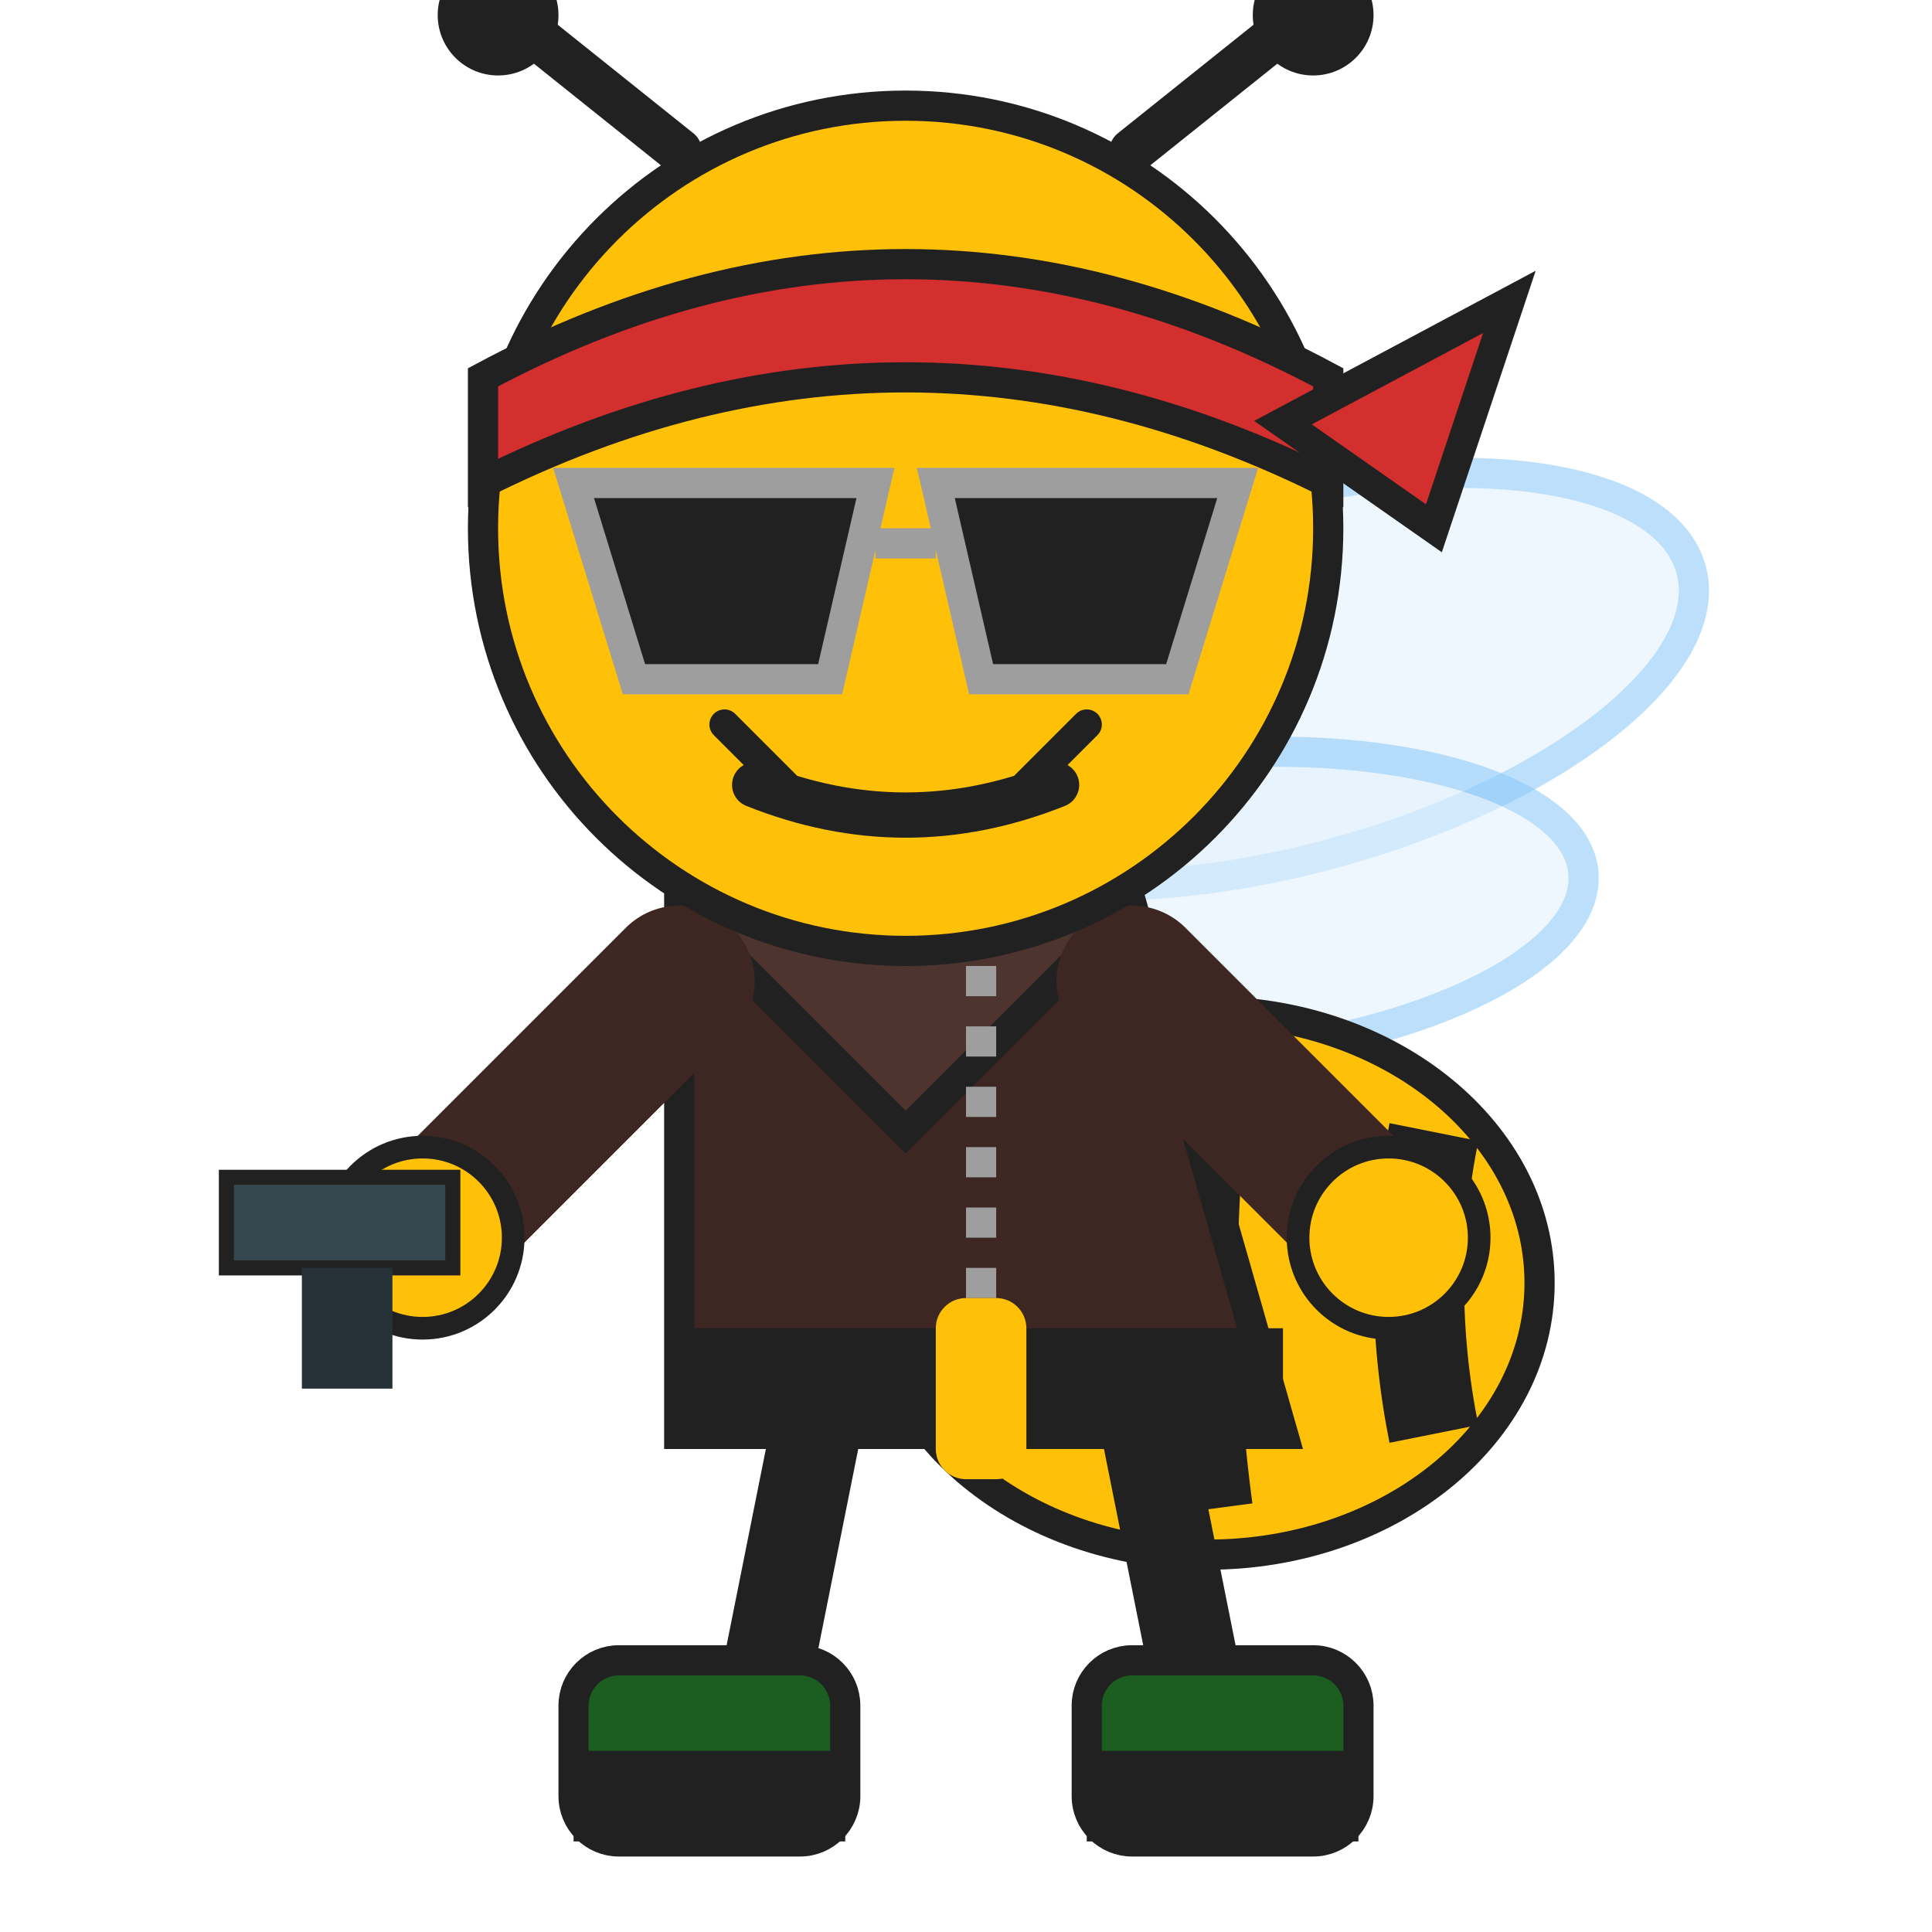
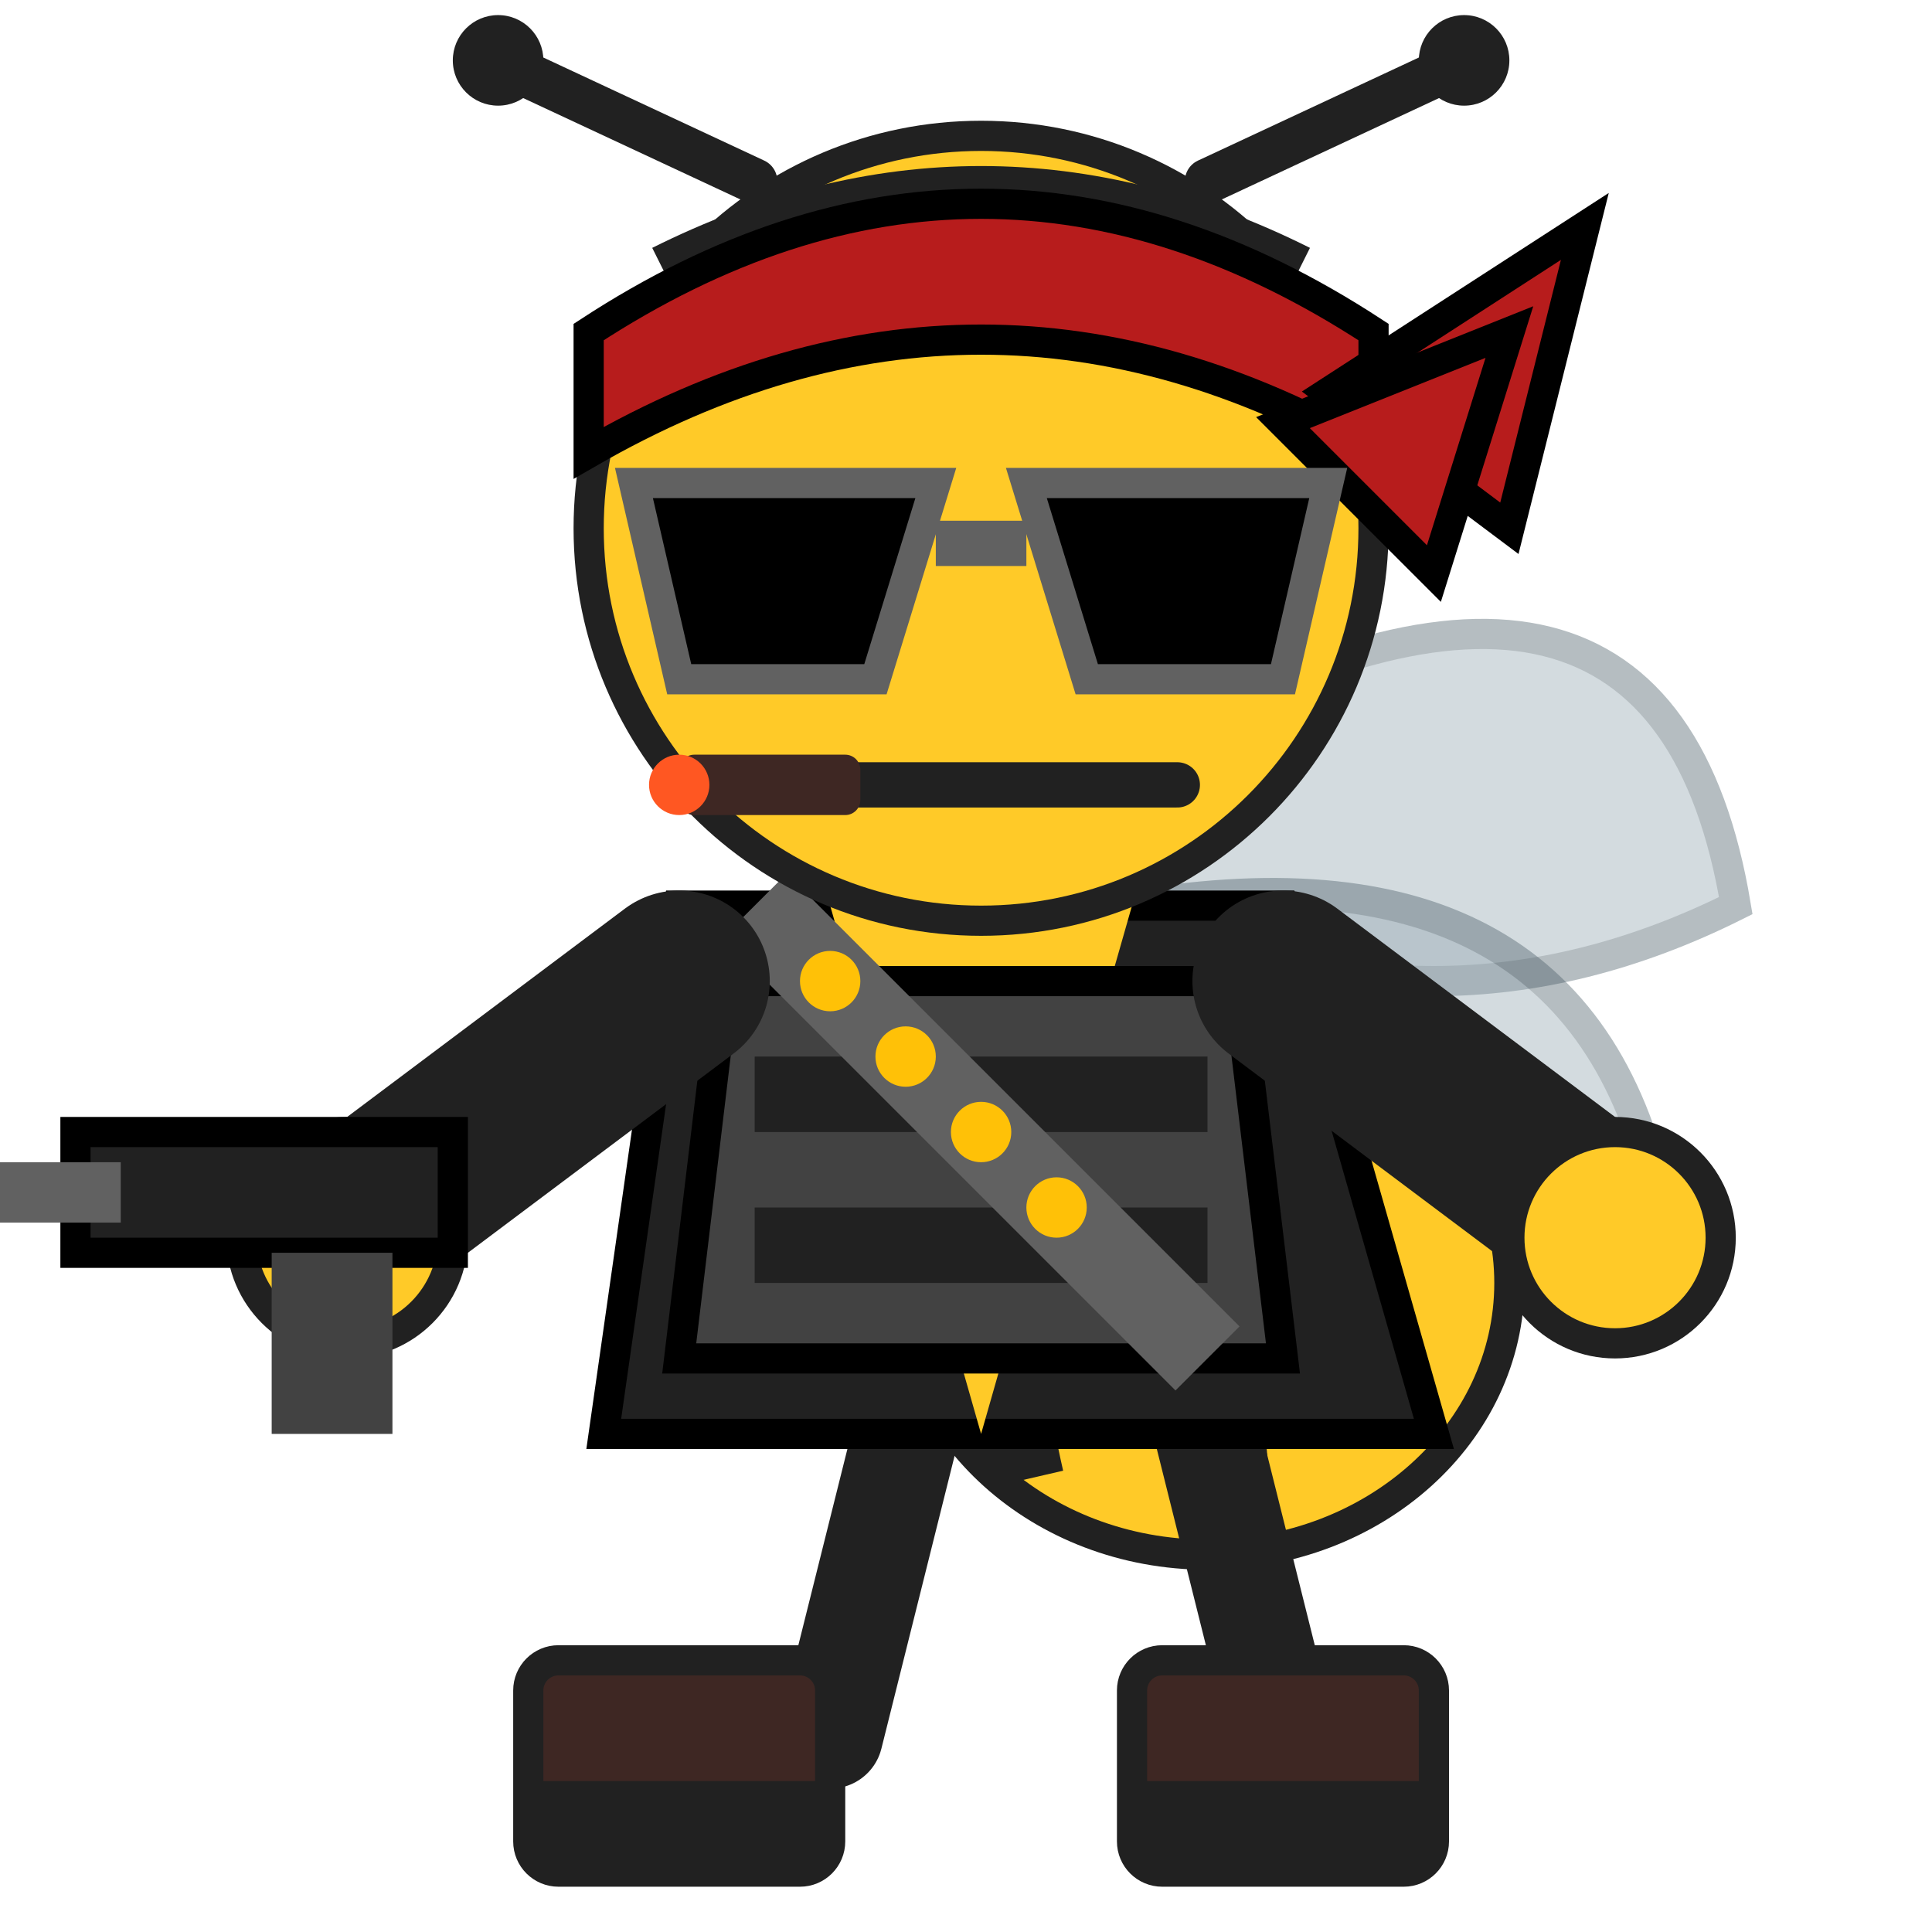
<svg xmlns="http://www.w3.org/2000/svg" width="128" height="128" viewBox="0 0 128 128">
-   <ellipse cx="85" cy="45" rx="28" ry="12" fill="#E3F2FD" opacity="0.6" stroke="#90CAF9" stroke-width="2" transform="rotate(-15 85 45)" />
-   <ellipse cx="80" cy="60" rx="25" ry="10" fill="#E3F2FD" opacity="0.6" stroke="#90CAF9" stroke-width="2" transform="rotate(-5 80 60)" />
-   <ellipse cx="80" cy="85" rx="22" ry="18" fill="#FFC107" stroke="#212121" stroke-width="2" />
-   <path d="M 65 75 Q 63 85 65 95" stroke="#212121" stroke-width="6" fill="none" />
-   <path d="M 80 70 Q 78 85 80 100" stroke="#212121" stroke-width="6" fill="none" />
-   <path d="M 95 75 Q 93 85 95 95" stroke="#212121" stroke-width="6" fill="none" />
-   <path d="M 55 90 L 50 115 L 45 115" stroke="#212121" stroke-width="6" fill="none" stroke-linejoin="round" />
-   <rect x="38" y="110" width="18" height="12" rx="3" fill="#1B5E20" stroke="#212121" stroke-width="2" />
-   <rect x="38" y="116" width="18" height="6" fill="#212121" />
-   <path d="M 75 90 L 80 115 L 85 115" stroke="#212121" stroke-width="6" fill="none" stroke-linejoin="round" />
-   <rect x="72" y="110" width="18" height="12" rx="3" fill="#1B5E20" stroke="#212121" stroke-width="2" />
-   <rect x="72" y="116" width="18" height="6" fill="#212121" />
-   <path d="M 45 60 L 75 60 L 85 95 L 45 95 Z" fill="#3E2723" stroke="#212121" stroke-width="2" />
-   <path d="M 45 60 L 60 75 L 75 60" fill="#4E342E" stroke="#212121" stroke-width="2" />
-   <line x1="65" y1="60" x2="65" y2="95" stroke="#9E9E9E" stroke-width="2" stroke-dasharray="2,2" />
-   <rect x="45" y="88" width="40" height="8" fill="#212121" />
-   <rect x="62" y="86" width="6" height="12" rx="2" fill="#FFC107" />
-   <path d="M 45 65 L 30 80" stroke="#3E2723" stroke-width="10" stroke-linecap="round" />
-   <circle cx="28" cy="82" r="6" fill="#FFC107" stroke="#212121" stroke-width="1.5" />
-   <rect x="15" y="78" width="15" height="6" fill="#37474F" stroke="#212121" stroke-width="1" />
-   <rect x="20" y="84" width="6" height="8" fill="#263238" />
-   <path d="M 75 65 L 90 80" stroke="#3E2723" stroke-width="10" stroke-linecap="round" />
-   <circle cx="92" cy="82" r="6" fill="#FFC107" stroke="#212121" stroke-width="1.5" />
-   <circle cx="60" cy="35" r="28" fill="#FFC107" stroke="#212121" stroke-width="2" />
-   <path d="M 32 25 Q 60 10 88 25 L 88 32 Q 60 18 32 32 Z" fill="#D32F2F" stroke="#212121" stroke-width="2" />
-   <path d="M 85 28 L 100 20 L 95 35 Z" fill="#D32F2F" stroke="#212121" stroke-width="2" />
-   <path d="M 38 32 L 58 32 L 55 45 L 42 45 Z" fill="#212121" stroke="#9E9E9E" stroke-width="2" />
-   <path d="M 62 32 L 82 32 L 78 45 L 65 45 Z" fill="#212121" stroke="#9E9E9E" stroke-width="2" />
-   <line x1="58" y1="36" x2="62" y2="36" stroke="#9E9E9E" stroke-width="2" />
-   <path d="M 50 52 Q 60 56 70 52" stroke="#212121" stroke-width="3" fill="none" stroke-linecap="round" />
-   <path d="M 48 48 L 52 52 M 72 48 L 68 52" stroke="#212121" stroke-width="2" stroke-linecap="round" />
-   <line x1="45" y1="10" x2="35" y2="2" stroke="#212121" stroke-width="3" stroke-linecap="round" />
-   <circle cx="33" cy="1" r="4" fill="#212121" />
-   <line x1="75" y1="10" x2="85" y2="2" stroke="#212121" stroke-width="3" stroke-linecap="round" />
-   <circle cx="87" cy="1" r="4" fill="#212121" />
+   <path d="M 75 50 Q 110 30 115 60 Q 95 70 75 60 Z" fill="#90A4AE" opacity="0.4" stroke="#455A64" stroke-width="2" />
+   <path d="M 75 60 Q 105 55 110 80 Q 90 85 75 70 Z" fill="#90A4AE" opacity="0.4" stroke="#455A64" stroke-width="2" />
+   <ellipse cx="80" cy="85" rx="20" ry="18" fill="#FFCA28" stroke="#212121" stroke-width="2" />
+   <path d="M 68 75 Q 65 85 68 98" stroke="#212121" stroke-width="5" fill="none" />
+   <path d="M 82 70 Q 80 85 82 102" stroke="#212121" stroke-width="5" fill="none" />
+   <path d="M 60 95 L 55 115 L 45 115" stroke="#212121" stroke-width="7" fill="none" stroke-linejoin="round" />
+   <rect x="35" y="110" width="20" height="14" rx="2" fill="#3E2723" stroke="#212121" stroke-width="2" />
+   <rect x="35" y="118" width="20" height="6" fill="#212121" />
+   <path d="M 80 95 L 85 115 L 95 115" stroke="#212121" stroke-width="7" fill="none" stroke-linejoin="round" />
+   <rect x="75" y="110" width="20" height="14" rx="2" fill="#3E2723" stroke="#212121" stroke-width="2" />
+   <rect x="75" y="118" width="20" height="6" fill="#212121" />
+   <path d="M 45 60 L 85 60 L 95 95 L 40 95 Z" fill="#212121" stroke="#000" stroke-width="2" />
+   <path d="M 55 60 L 65 95 L 75 60 Z" fill="#FFCA28" />
+   <path d="M 48 65 L 82 65 L 85 90 L 45 90 Z" fill="#424242" stroke="#000" stroke-width="2" />
+   <rect x="50" y="70" width="30" height="5" fill="#212121" />
+   <rect x="50" y="80" width="30" height="5" fill="#212121" />
+   <path d="M 50 60 L 80 90" stroke="#616161" stroke-width="6" fill="none" />
+   <circle cx="55" cy="65" r="2" fill="#FFC107" />
+   <circle cx="60" cy="70" r="2" fill="#FFC107" />
+   <circle cx="65" cy="75" r="2" fill="#FFC107" />
+   <circle cx="70" cy="80" r="2" fill="#FFC107" />
+   <path d="M 45 65 L 25 80" stroke="#212121" stroke-width="12" stroke-linecap="round" />
+   <circle cx="23" cy="82" r="7" fill="#FFCA28" stroke="#212121" stroke-width="2" />
+   <rect x="5" y="75" width="25" height="8" fill="#212121" stroke="#000" stroke-width="2" />
+   <rect x="18" y="83" width="8" height="12" fill="#424242" />
+   <rect x="0" y="77" width="8" height="4" fill="#616161" />
+   <path d="M 85 65 L 105 80" stroke="#212121" stroke-width="12" stroke-linecap="round" />
+   <circle cx="107" cy="82" r="7" fill="#FFCA28" stroke="#212121" stroke-width="2" />
+   <circle cx="65" cy="35" r="26" fill="#FFCA28" stroke="#212121" stroke-width="2" />
+   <path d="M 45 20 Q 65 10 85 20" stroke="#212121" stroke-width="8" fill="none" />
+   <path d="M 39 22 Q 65 5 91 22 L 91 30 Q 65 15 39 30 Z" fill="#B71C1C" stroke="#000" stroke-width="2" />
+   <path d="M 88 26 L 105 15 L 100 35 Z" fill="#B71C1C" stroke="#000" stroke-width="2" />
+   <path d="M 85 28 L 100 22 L 95 38 Z" fill="#B71C1C" stroke="#000" stroke-width="2" />
+   <path d="M 42 32 L 62 32 L 58 45 L 45 45 Z" fill="#000" stroke="#616161" stroke-width="2" />
+   <path d="M 68 32 L 88 32 L 85 45 L 72 45 Z" fill="#000" stroke="#616161" stroke-width="2" />
+   <line x1="62" y1="36" x2="68" y2="36" stroke="#616161" stroke-width="3" />
+   <line x1="52" y1="52" x2="78" y2="52" stroke="#212121" stroke-width="3" stroke-linecap="round" />
+   <rect x="45" y="50" width="12" height="4" fill="#3E2723" rx="1" />
+   <circle cx="45" cy="52" r="2" fill="#FF5722" />
+   <path d="M 50 12 L 35 5" stroke="#212121" stroke-width="3" stroke-linecap="round" />
+   <circle cx="33" cy="4" r="3" fill="#212121" />
+   <path d="M 80 12 L 95 5" stroke="#212121" stroke-width="3" stroke-linecap="round" />
+   <circle cx="97" cy="4" r="3" fill="#212121" />
</svg>
